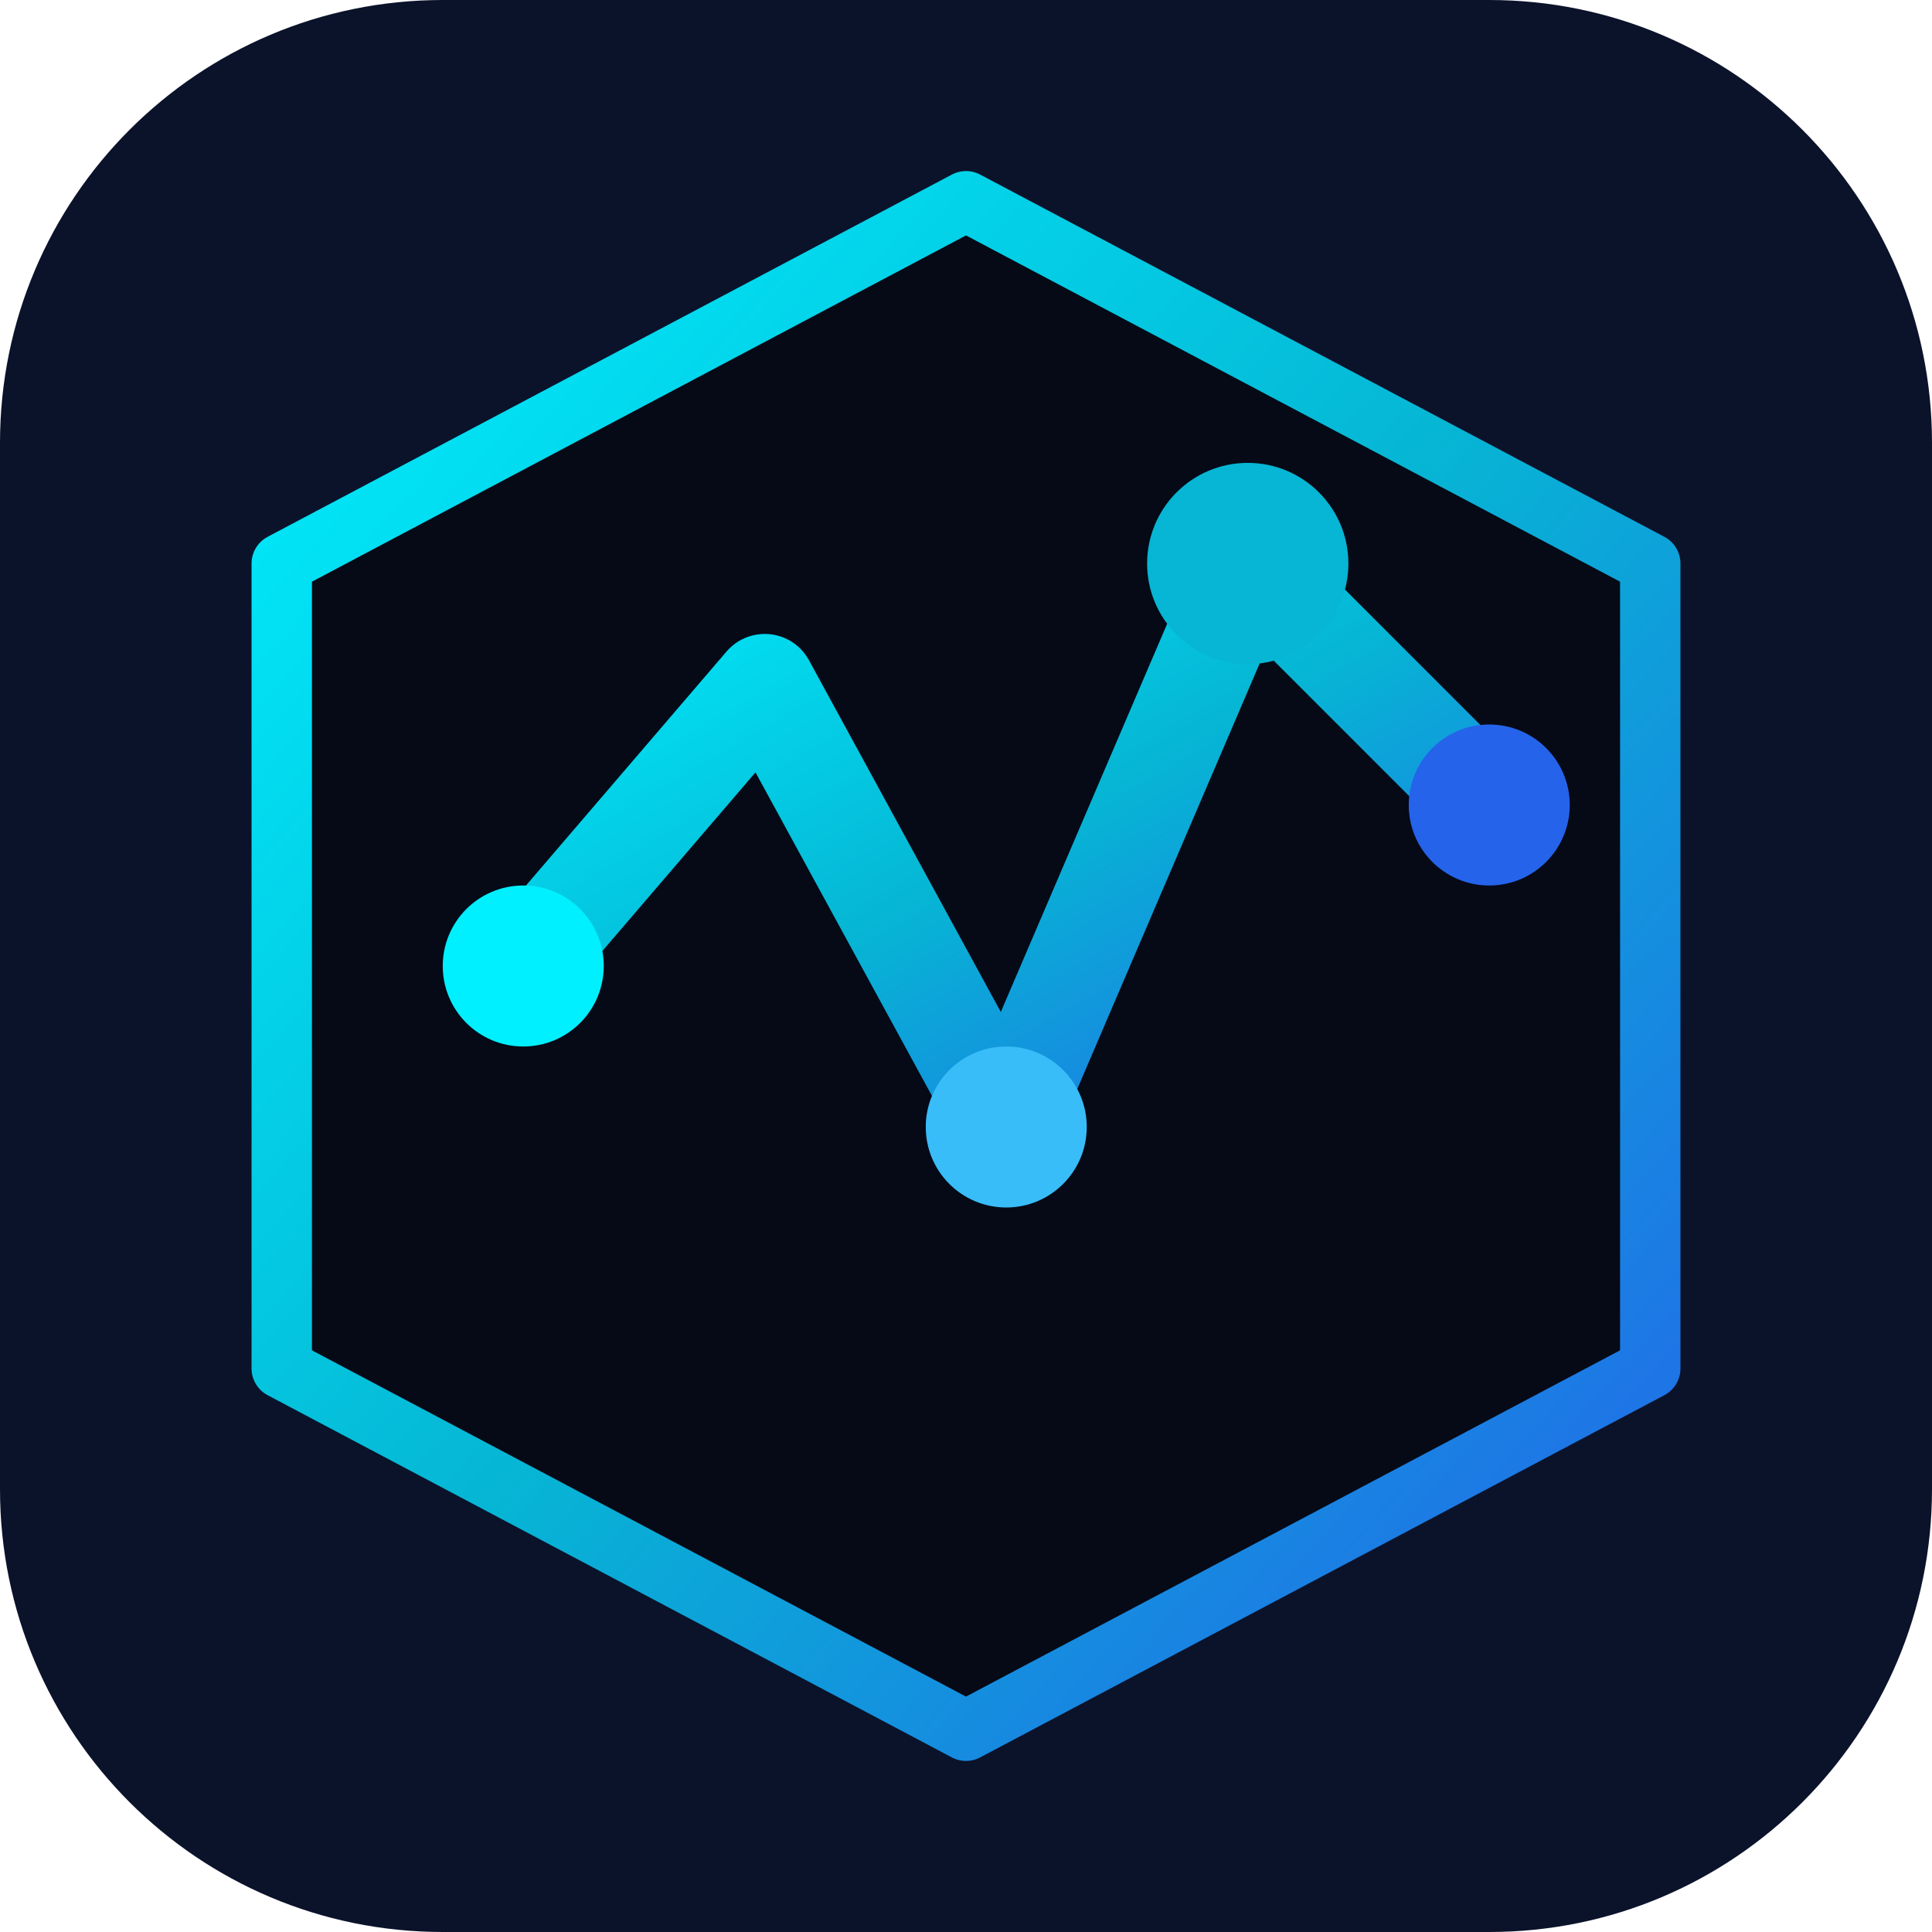
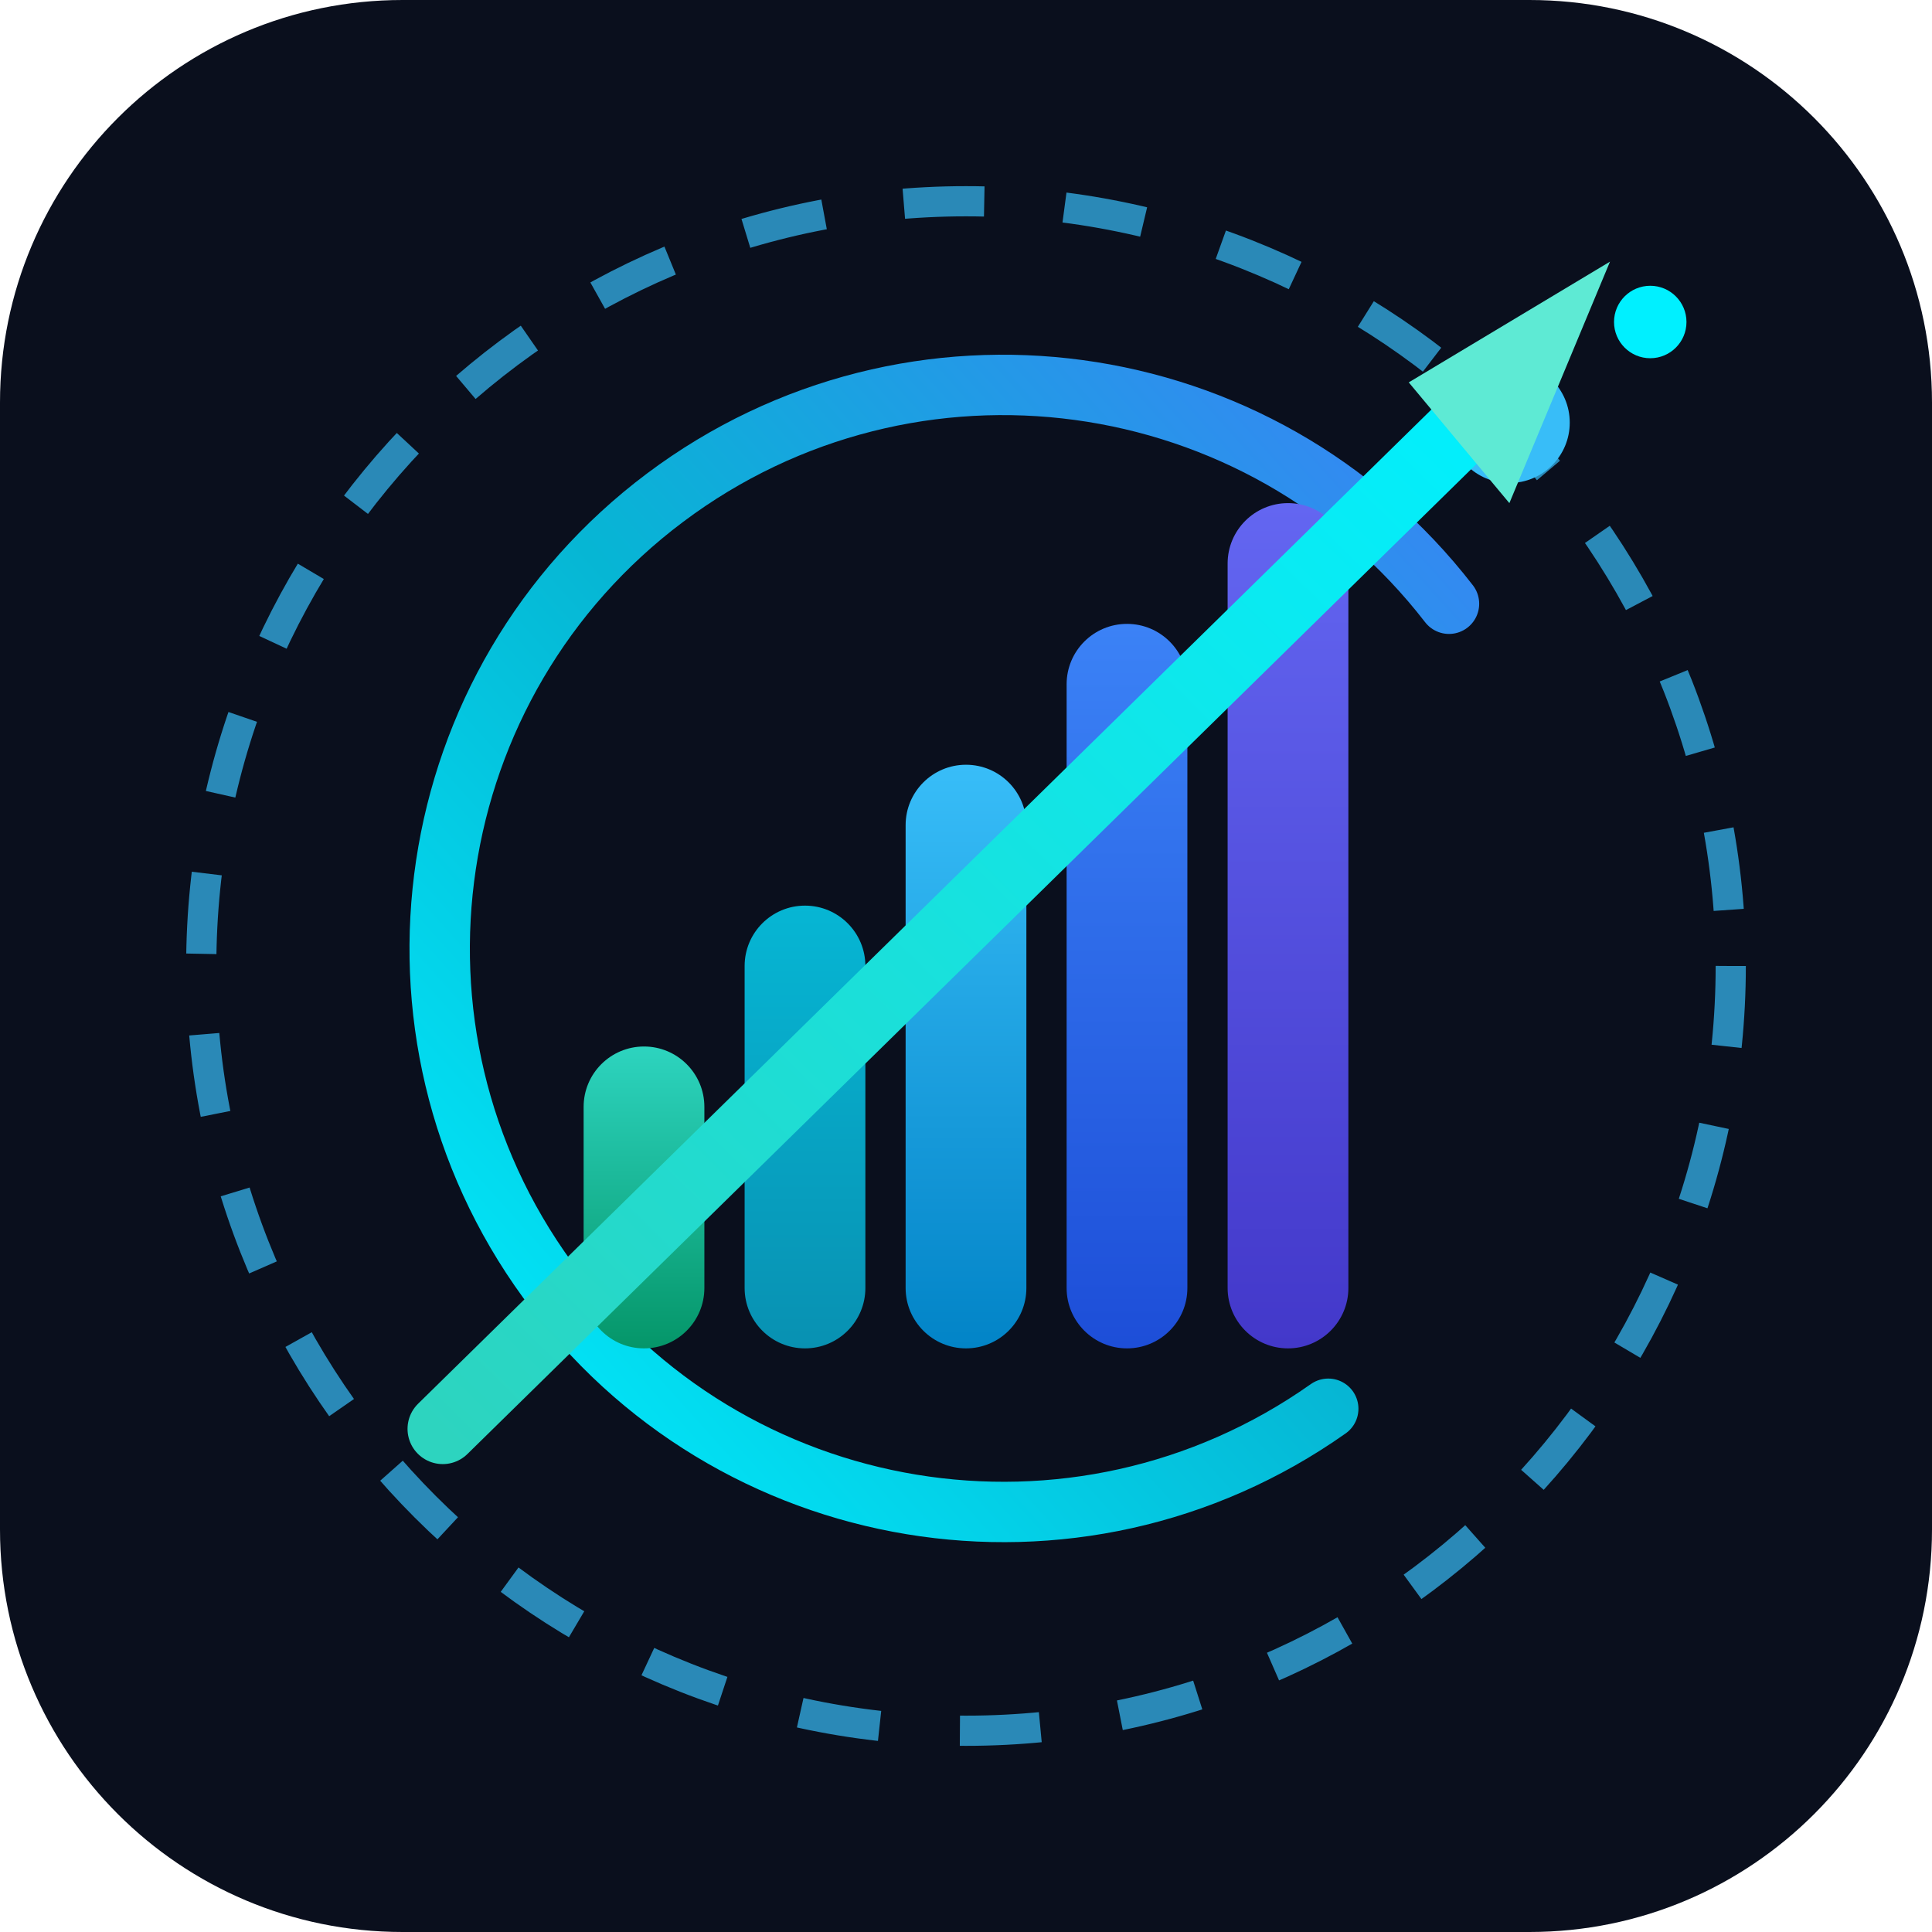
<svg xmlns="http://www.w3.org/2000/svg" viewBox="0 0 96 96" width="96" height="96">
  <defs>
-     <linearGradient id="favGrad" x1="0%" y1="0%" x2="100%" y2="100%">
+     <linearGradient id="favArc" x1="0%" y1="100%" x2="100%" y2="0%">
      <stop offset="0%" stop-color="#00F0FF" />
      <stop offset="50%" stop-color="#06B6D4" />
-       <stop offset="100%" stop-color="#2563EB" />
+       <stop offset="100%" stop-color="#3B82F6" />
+     </linearGradient>
+     <linearGradient id="favArrow" x1="0%" y1="100%" x2="100%" y2="0%">
+       <stop offset="0%" stop-color="#2DD4BF" />
+       <stop offset="100%" stop-color="#00F0FF" />
+     </linearGradient>
+     <linearGradient id="fb1" x1="0%" y1="100%" x2="0%" y2="0%">
+       <stop offset="0%" stop-color="#059669" />
+       <stop offset="100%" stop-color="#2DD4BF" />
+     </linearGradient>
+     <linearGradient id="fb2" x1="0%" y1="100%" x2="0%" y2="0%">
+       <stop offset="0%" stop-color="#0891B2" />
+       <stop offset="100%" stop-color="#06B6D4" />
+     </linearGradient>
+     <linearGradient id="fb3" x1="0%" y1="100%" x2="0%" y2="0%">
+       <stop offset="0%" stop-color="#0284C7" />
+       <stop offset="100%" stop-color="#38BDF8" />
+     </linearGradient>
+     <linearGradient id="fb4" x1="0%" y1="100%" x2="0%" y2="0%">
+       <stop offset="0%" stop-color="#1D4ED8" />
+       <stop offset="100%" stop-color="#3B82F6" />
+     </linearGradient>
+     <linearGradient id="fb5" x1="0%" y1="100%" x2="0%" y2="0%">
+       <stop offset="0%" stop-color="#4338CA" />
+       <stop offset="100%" stop-color="#6366F1" />
    </linearGradient>
  </defs>
-   <rect width="96" height="96" rx="22" fill="#0B132B" />
-   <path d="M48 10 L82 28 L82 68 L48 86 L14 68 L14 28 Z" fill="#060A17" stroke="url(#favGrad)" stroke-width="3" stroke-linejoin="round" />
-   <path d="M26 48 L38 34 L50 56 L62 28 L74 40" fill="none" stroke="url(#favGrad)" stroke-width="5" stroke-linecap="round" stroke-linejoin="round" />
-   <circle cx="26" cy="48" r="4" fill="#00F0FF" />
-   <circle cx="50" cy="56" r="4" fill="#38BDF8" />
-   <circle cx="62" cy="28" r="5" fill="#06B6D4" />
-   <circle cx="74" cy="40" r="4" fill="#2563EB" />
+   <rect width="96" height="96" rx="20" fill="#0A0F1D" />
+   <g transform="translate(48, 48)">
+     <circle cx="0" cy="0" r="38" fill="none" stroke="#38BDF8" stroke-width="1.5" stroke-dasharray="4 4" opacity="0.7" />
+     <circle cx="27" cy="-27" r="3" fill="#38BDF8" />
+     <circle cx="34" cy="-32" r="1.8" fill="#00F0FF" />
+     <path d="M 18 22 A 28 28 1 1 1 24 -18" fill="none" stroke="url(#favArc)" stroke-width="3" stroke-linecap="round" />
+     <rect x="-19" y="4" width="6" height="15" rx="3" fill="url(#fb1)" />
+     <rect x="-11" y="-3" width="6" height="22" rx="3" fill="url(#fb2)" />
+     <rect x="-3" y="-10" width="6" height="29" rx="3" fill="url(#fb3)" />
+     <rect x="5" y="-17" width="6" height="36" rx="3" fill="url(#fb4)" />
+     <rect x="13" y="-23" width="6" height="42" rx="3" fill="url(#fb5)" />
+     <line x1="-26" y1="23" x2="27" y2="-29" stroke="url(#favArrow)" stroke-width="3.5" stroke-linecap="round" />
+     <polygon points="32,-35 22,-29 27,-23" fill="#5EEAD4" />
+   </g>
</svg>
